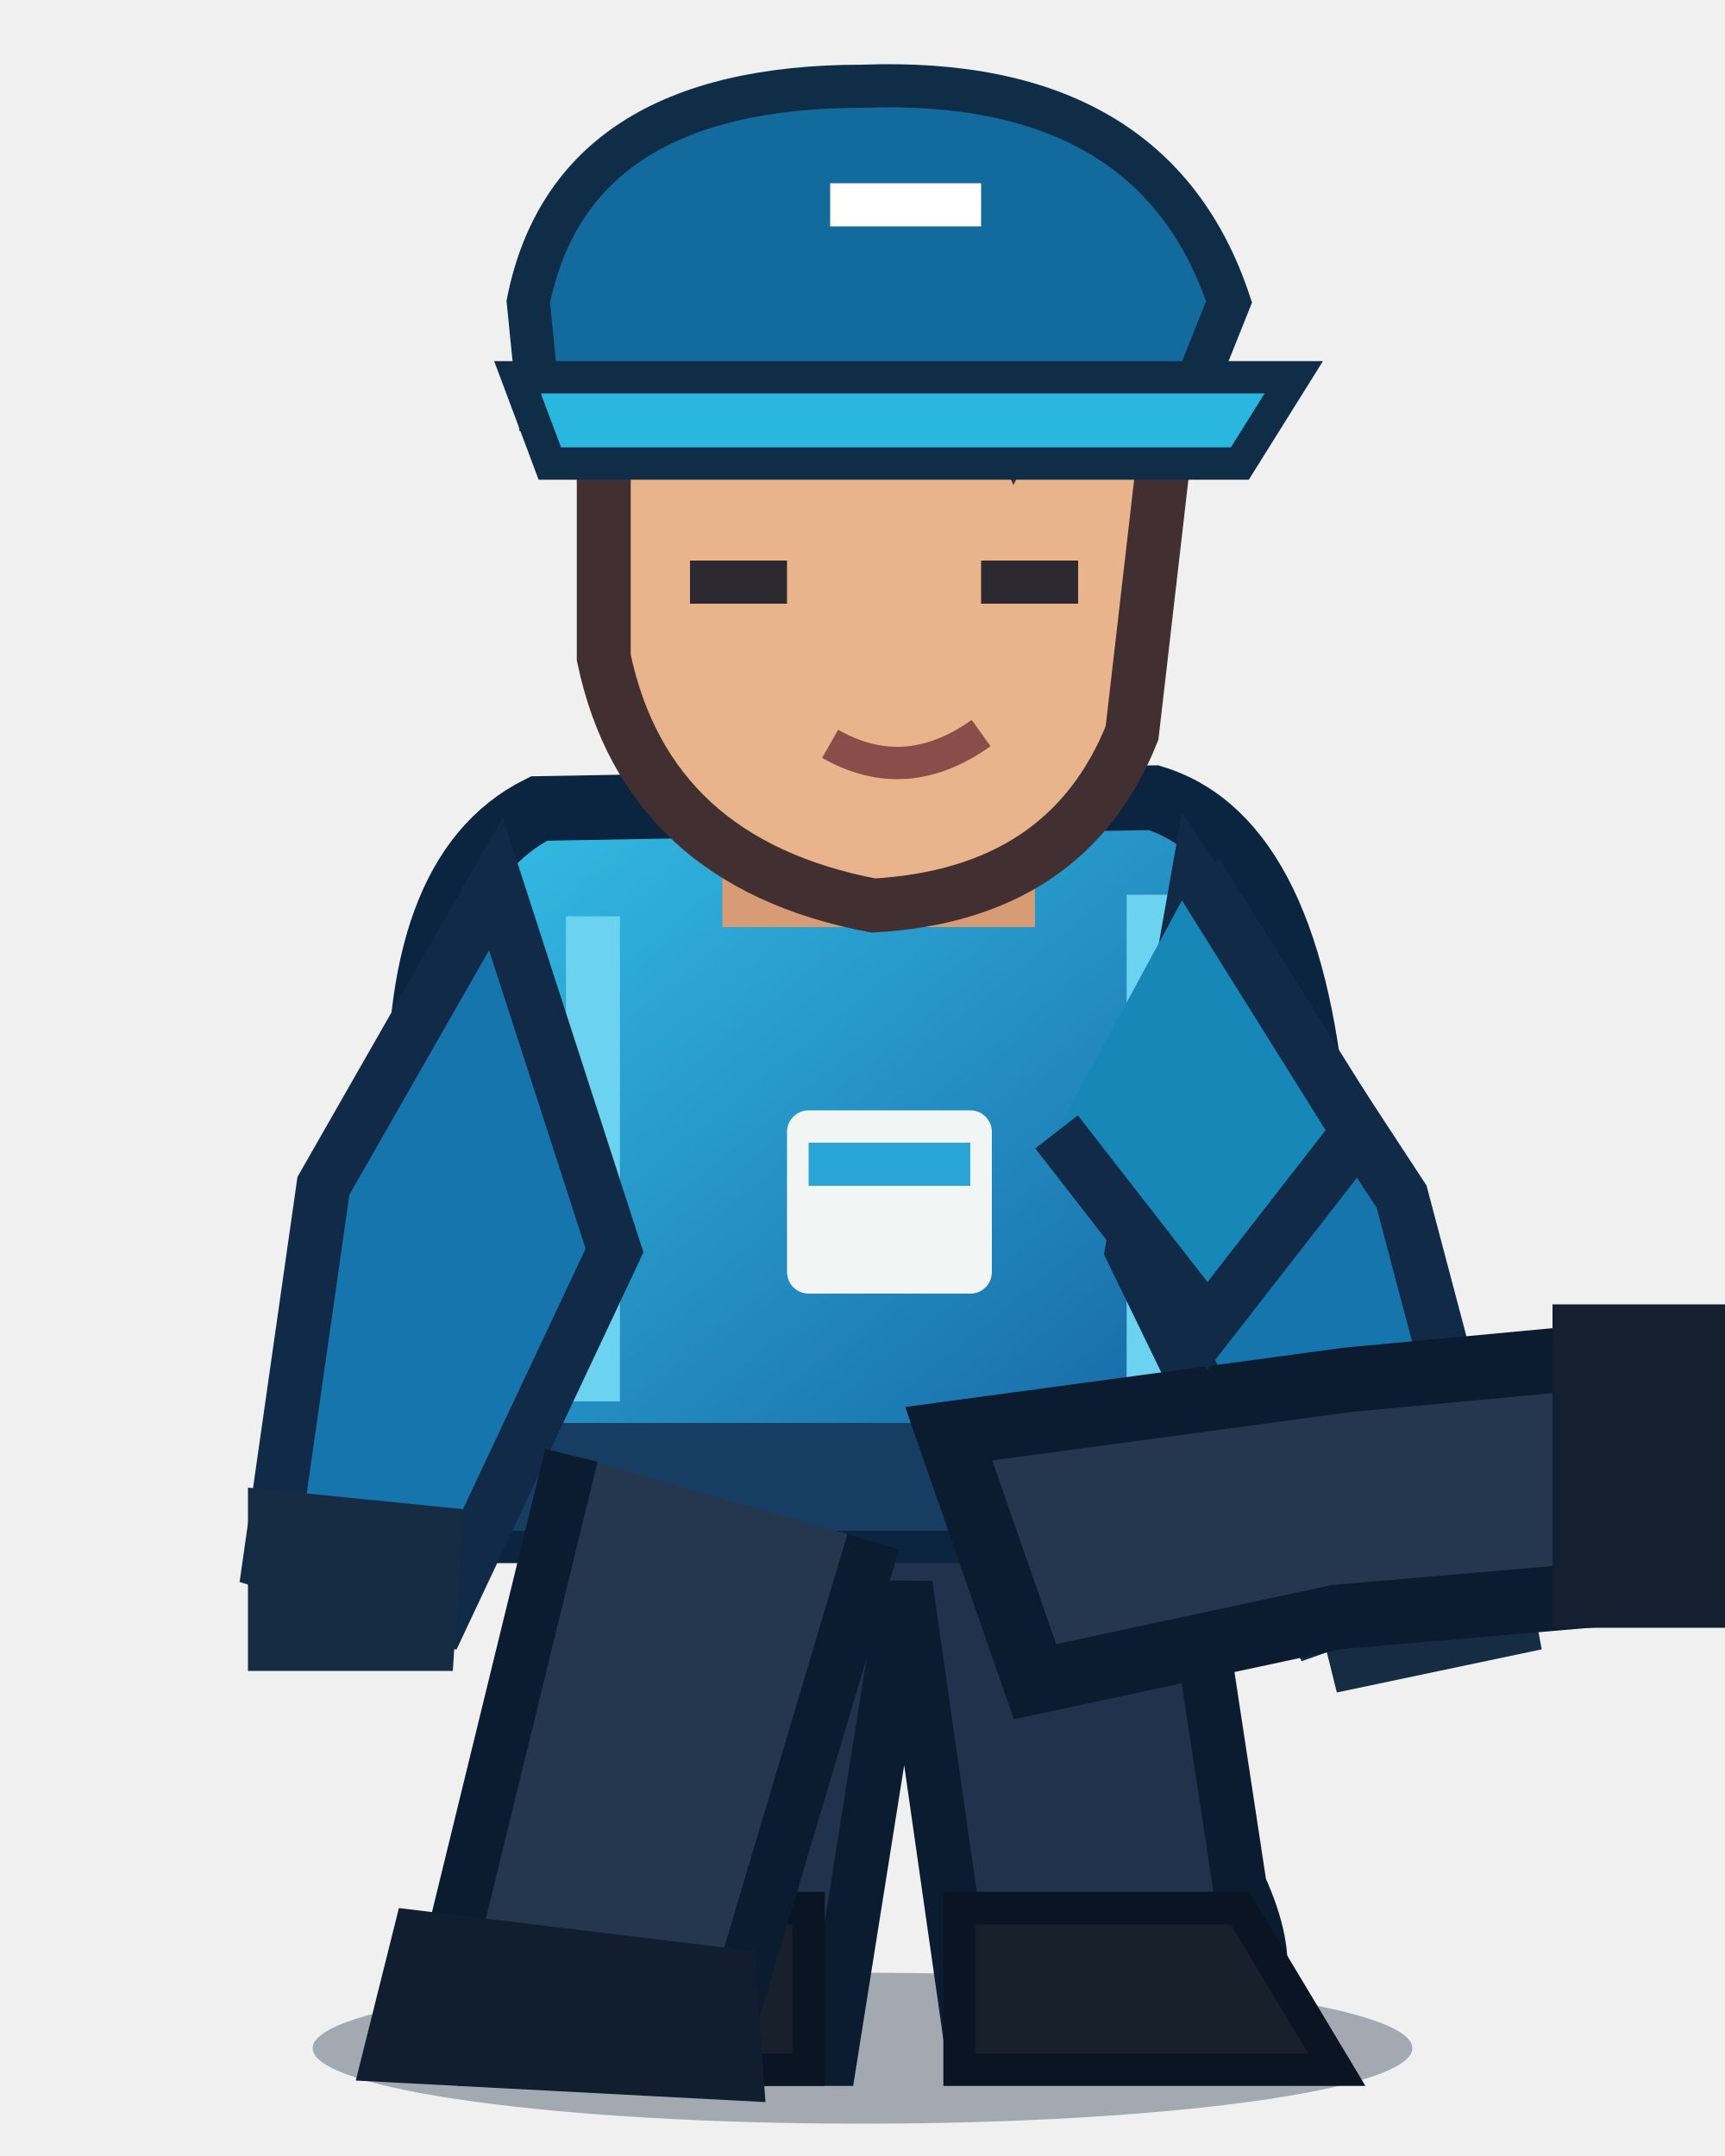
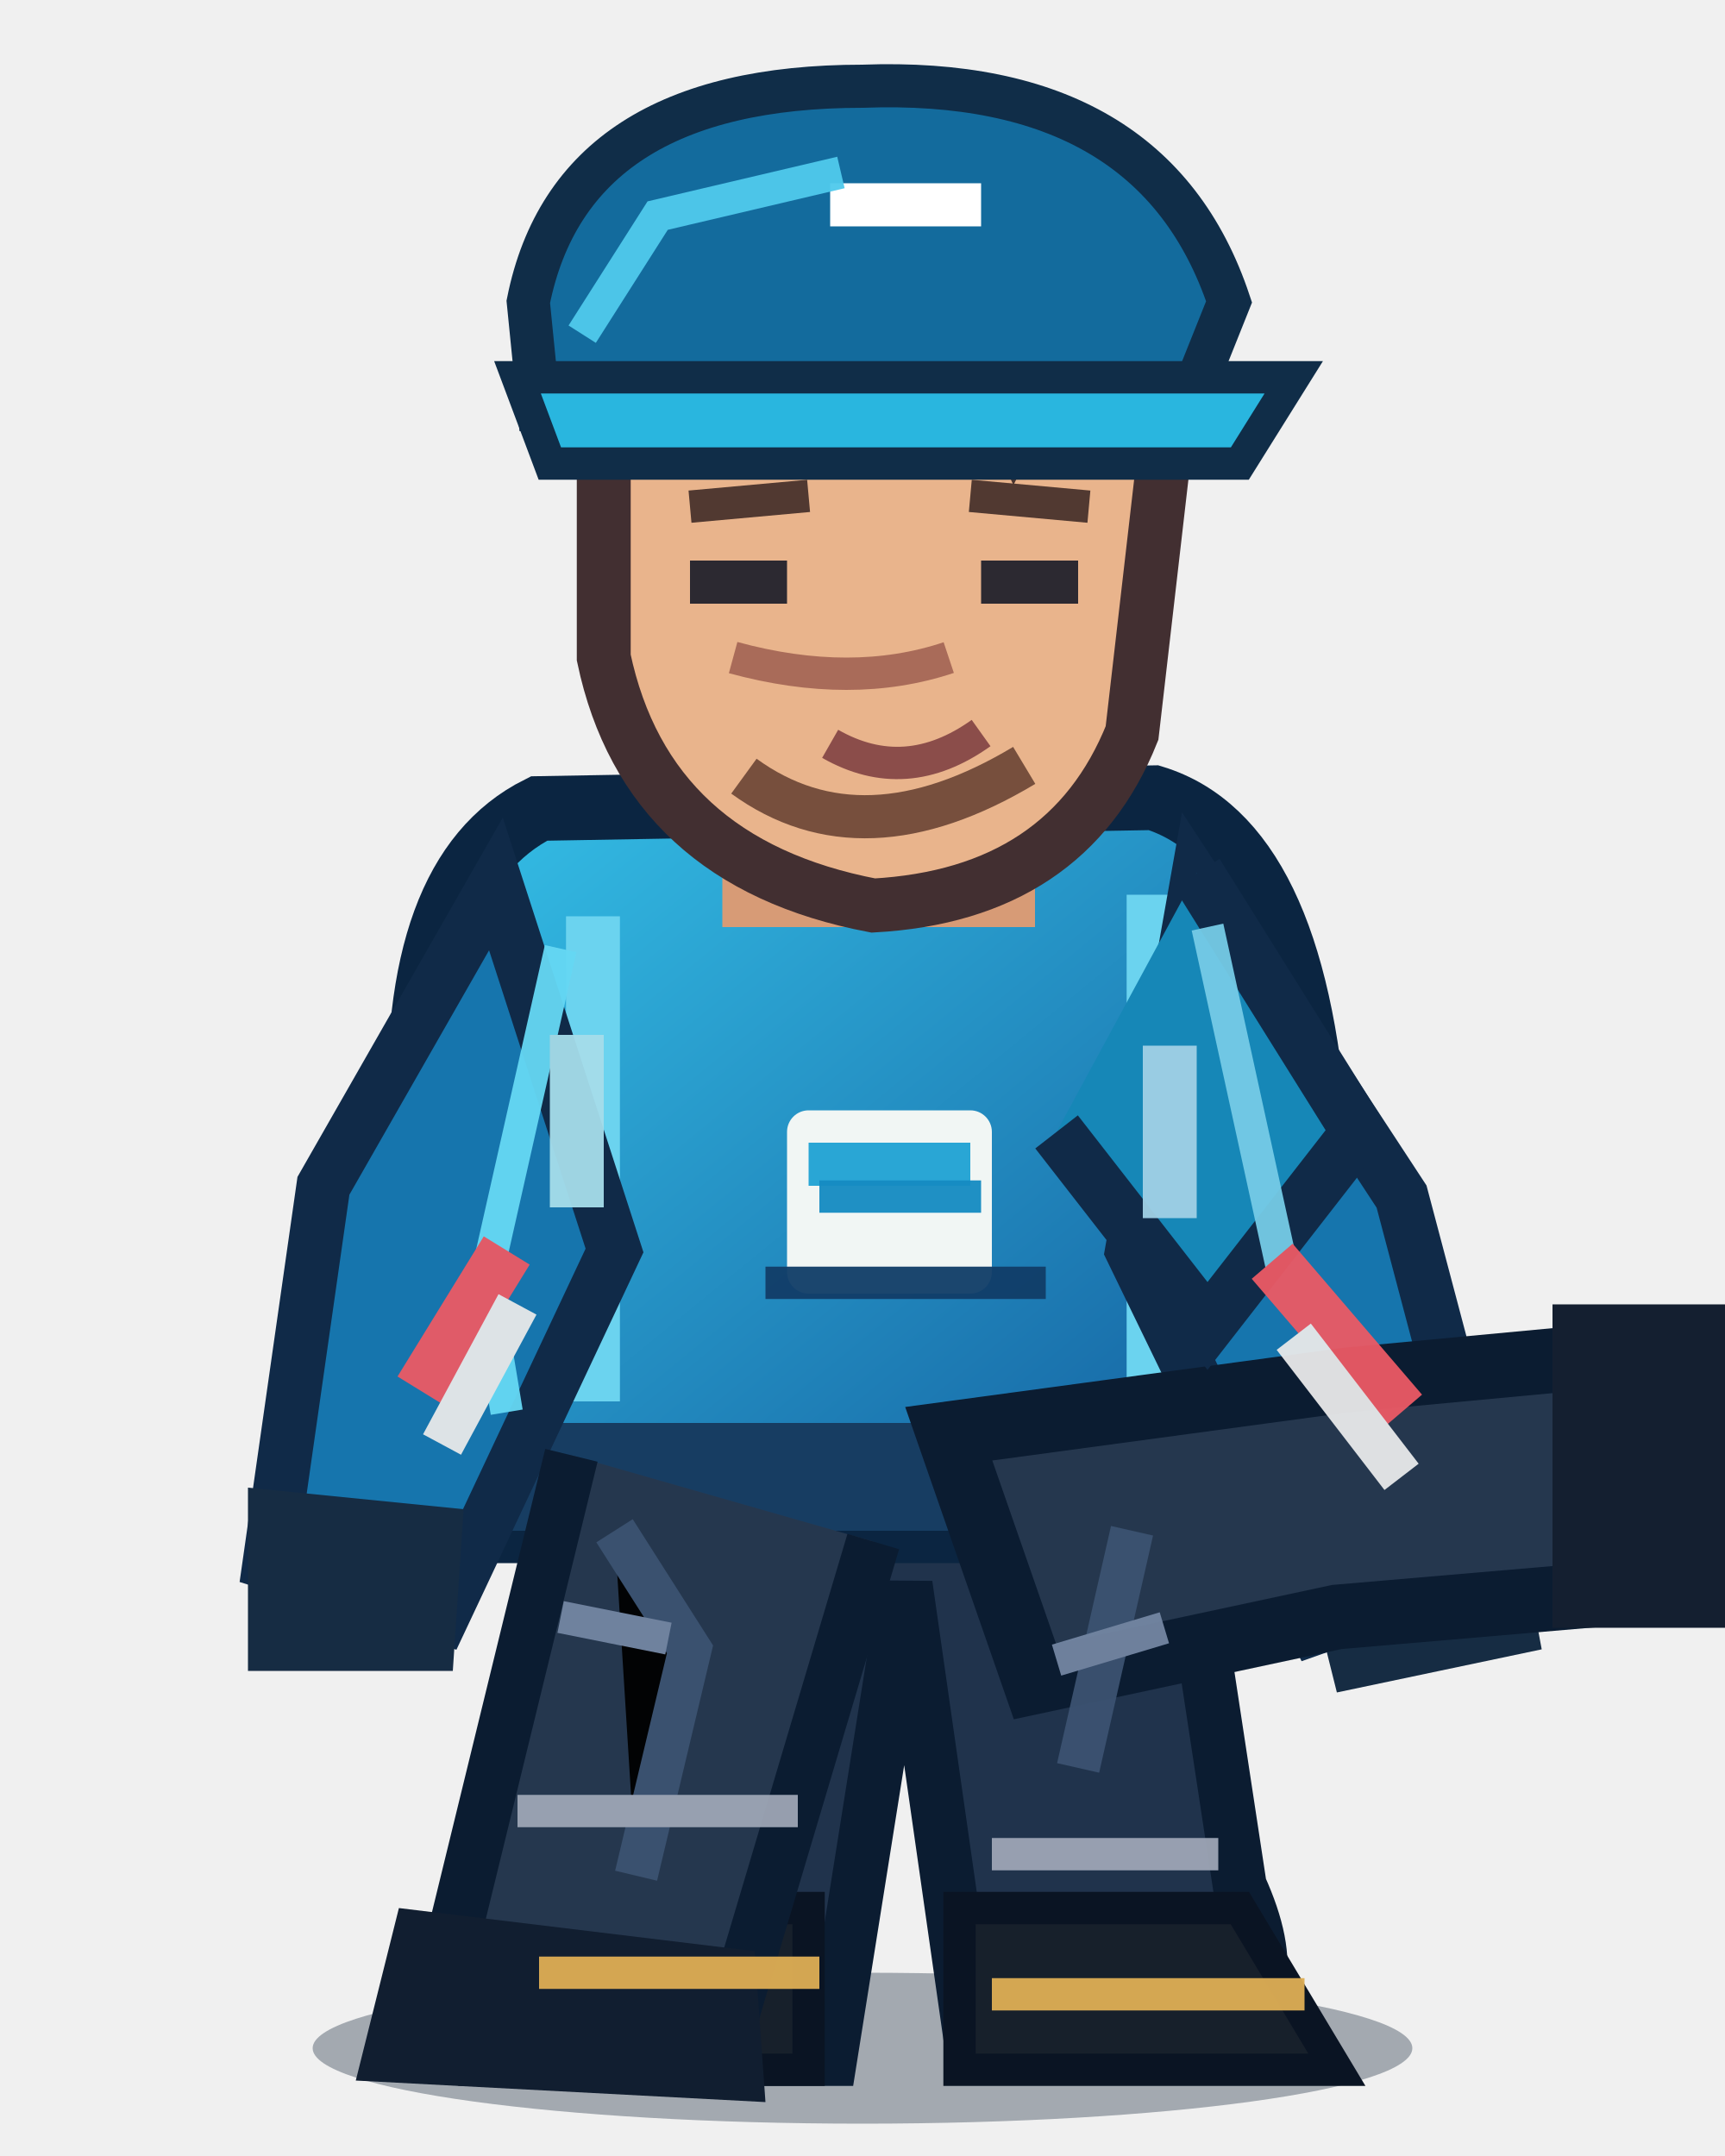
<svg xmlns="http://www.w3.org/2000/svg" width="160" height="200" viewBox="0 0 160 200">
  <defs>
    <linearGradient id="j" x2="1" y2="1">
      <stop stop-color="#35c1e8" />
      <stop offset="1" stop-color="#125a9b" />
    </linearGradient>
  </defs>
  <ellipse cx="80" cy="190" rx="51" ry="7" fill="#132438" opacity=".35" />
  <path d="M55 131L48 183Q48 191 58 191H77L84 147L90 189H112Q120 186 115 175L108 129Z" fill="#20334c" stroke="#0b1c31" stroke-width="5" />
  <path d="M47 177L75 177L75 192H43Q37 188 47 177ZM89 177H115L124 192H89Z" fill="#17202b" stroke="#0a1423" stroke-width="3" />
  <path d="M50 75Q38 81 39 105L44 142H117L122 105Q120 78 107 74Z" fill="url(#j)" stroke="#0b2541" stroke-width="6" />
  <path d="M55 85V130M107 83V130" stroke="#6bd3ef" stroke-width="5" />
  <path d="M47 137H115" stroke="#173d62" stroke-width="10" />
  <path d="M46 82L30 110L25 145L41 150L57 116Z" fill="#1675ad" stroke="#102a48" stroke-width="5" />
  <path d="M111 82L130 111L139 145L122 151L105 116Z" fill="#1675ad" stroke="#102a48" stroke-width="5" />
  <path d="M23 138L43 140L42 155L23 155Z M120 141L140 137L143 153L124 157Z" fill="#162c43" />
  <rect x="73" y="103" width="19" height="17" rx="2" fill="#f1f6f4" />
  <path d="M75 108H90" stroke="#29a6d5" stroke-width="4" />
  <path d="M67 62H96V86H67Z" fill="#d79b76" />
  <path d="M56 32Q57 17 78 15Q106 15 108 42L105 68Q99 83 81 84Q60 80 56 61Z" fill="#e9b48c" stroke="#422f31" stroke-width="5" />
  <path d="M56 42Q56 18 81 17Q102 18 107 42L99 35L94 45L88 32L69 44Z" fill="#49342f" />
  <path d="M64 54H73M91 54H100" stroke="#2c2931" stroke-width="4" />
  <path d="M77 69Q84 73 91 68" stroke="#8b4d4a" stroke-width="3" fill="none" />
  <path d="M49 28Q53 8 80 8Q107 7 114 28L110 38H50Z" fill="#136b9d" stroke="#102d48" stroke-width="4" />
  <path d="M48 35H120L115 43H51Z" fill="#29b6df" stroke="#102d48" stroke-width="3" />
  <path d="M77 19H91" stroke="white" stroke-width="4" />
  <g>
    <path d="M88 133L125 128L157 125L159 147L124 150L96 156Z" fill="#25374e" stroke="#0b1c31" stroke-width="6" />
    <path d="M144 121H160V151H144Z" fill="#141f30" />
    <path d="M53 135L42 180L67 190L81 143" fill="#25374e" stroke="#0b1c31" stroke-width="5" />
    <path d="M37 177L70 181L71 195L33 193Z" fill="#111e30" />
    <path d="M111 81L126 105L112 123L98 105" fill="#1687b7" stroke="#102a48" stroke-width="5" />
  </g>
+   <g opacity=".95">
+     <path d="M52 88L45 119L47 131" stroke="#65d7f3" stroke-width="3" fill="none" />
+     <path d="M112 86L119 118" stroke="#74cbe6" stroke-width="3" />
+     <path d="M57 142L64 153L59 174M105 142L100 164" stroke="#3b5270" stroke-width="4" />
+     <path d="M48 168H74M92 172H113" stroke="#9ca5b5" stroke-width="3" />
+     <path d="M50 183H76M92 185H121" stroke="#ddad54" stroke-width="3" />
+     <path d="M47 116L39 129M118 117L130 131" stroke="#ea5965" stroke-width="5" />
+     <path d="M48 121L41 134M120 124L130 137" stroke="#e7e8e9" stroke-width="4" />
+     <path d="M68 61Q79 64 88 61" stroke="#a66856" stroke-width="3" fill="none" />
+     <path d="M69 72Q80 80 95 71" stroke="#714a39" stroke-width="4" fill="none" />
+     <path d="M64 47L75 46M90 46L101 47" stroke="#49332c" stroke-width="3" />
+     <path d="M54 31L61 20L78 16" stroke="#4fc9ec" stroke-width="3" fill="none" />
+     <rect x="51" y="96" width="5" height="16" fill="#a5dcea" />
+     <rect x="106" y="97" width="5" height="16" fill="#9fd0e5" />
+     <path d="M71 119H97" stroke="#113d68" stroke-width="3" />
+     <path d="M76 111H91" stroke="#158ac2" stroke-width="3" />
+     <path d="M52 150L62 152M98 154L108 151" stroke="#7285a2" stroke-width="3" />
+   </g>
</svg>
